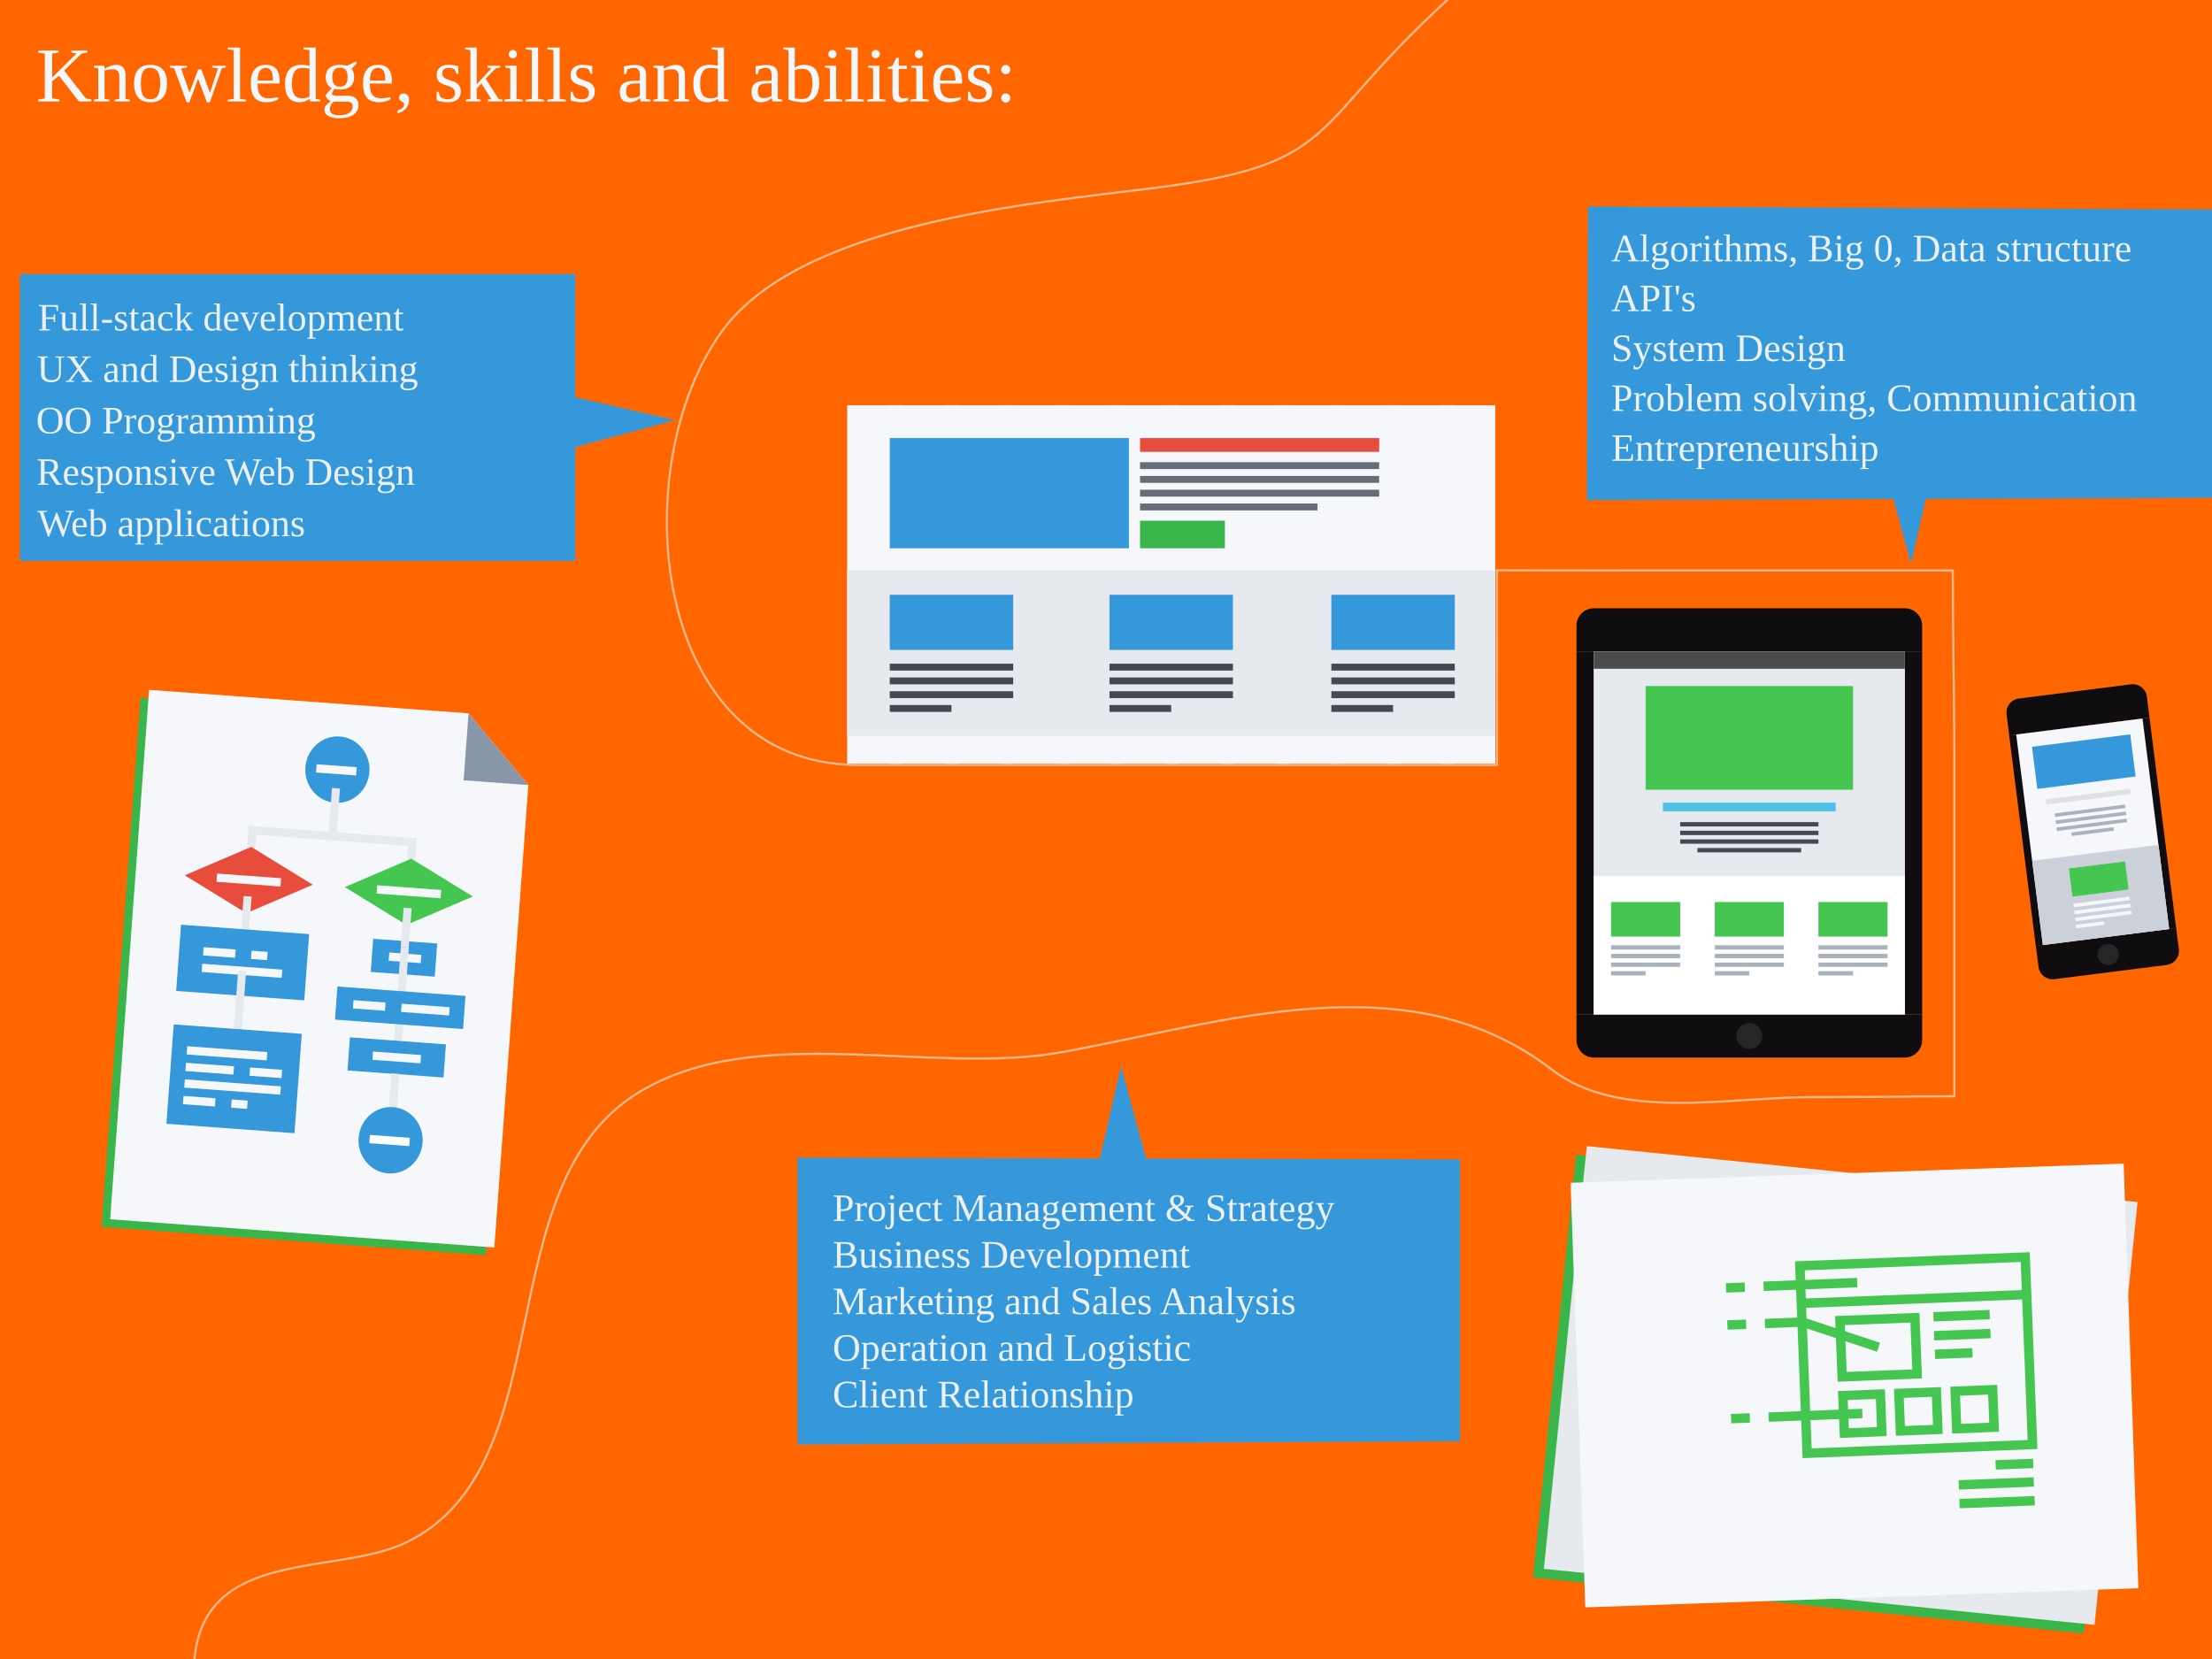
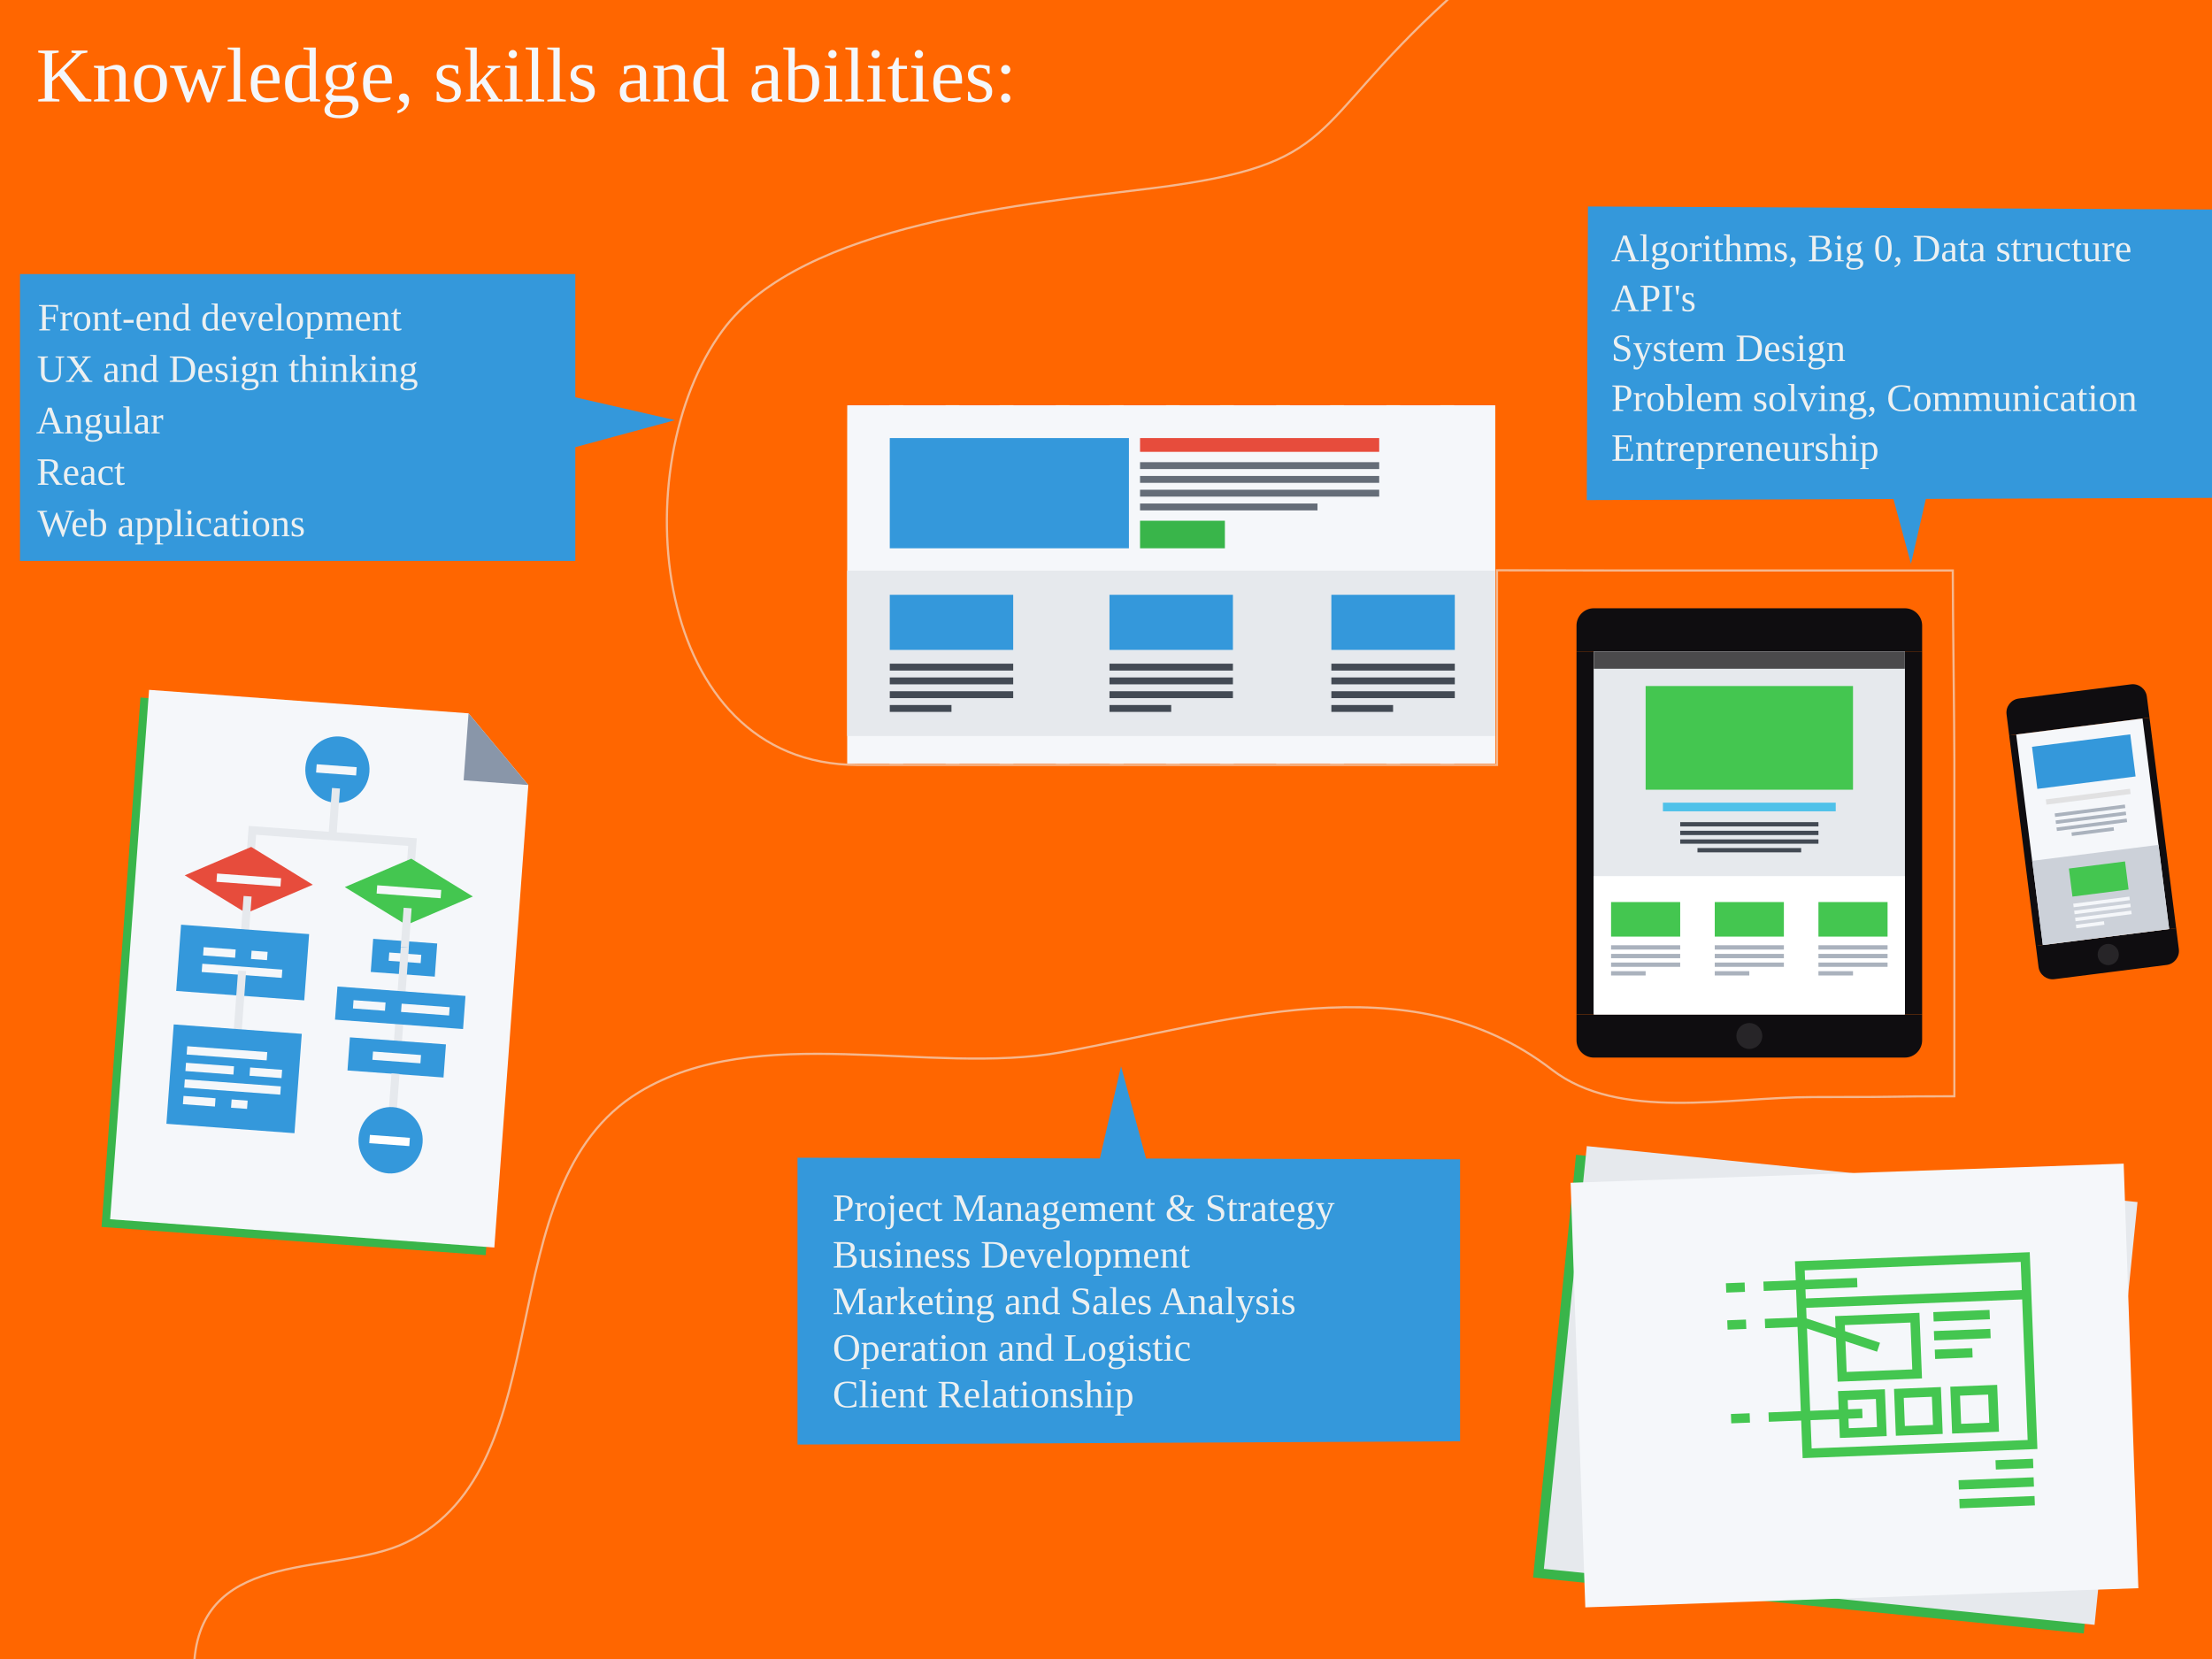
<svg xmlns="http://www.w3.org/2000/svg" version="1.1" id="svg2" x="0px" y="0px" width="1024px" height="768px" viewBox="0 0 1024 768" enable-background="new 0 0 1024 768" xml:space="preserve">
  <defs id="defs370" />
  <g id="bg2_1_" style="fill:#ff6600">
    <rect x="-3863.5" y="-2291.136" fill="#44C650" width="8736.682" height="5395.95" id="rect4" style="fill:#ff6600" />
  </g>
  <g id="objects">
    <g id="iphone">
      <path fill="#0F0D10" d="M942.459,437.872l1.232,9.742c0.45,3.569,3.743,6.126,7.315,5.677l51.967-6.58    c3.574-0.454,6.125-3.745,5.678-7.319l-1.233-9.74L942.459,437.872z" id="path8" />
      <path fill="#0F0D10" d="M995.079,332.209l-1.233-9.744c-0.453-3.573-3.746-6.125-7.315-5.673l-51.972,6.58    c-3.569,0.453-6.125,3.746-5.672,7.318l1.232,9.745L995.079,332.209z" id="path10" />
      <rect x="935.992" y="335.944" transform="matrix(0.9921 -0.1256 0.1256 0.9921 -40.6926 124.7245)" fill="#0F0D10" width="65.489" height="98.234" id="rect12" />
      <rect x="939.272" y="335.926" transform="matrix(0.9921 -0.1256 0.1256 0.9921 -40.6887 124.7176)" fill="#F5F7FA" width="58.938" height="98.236" id="rect14" />
      <circle fill="#272528" cx="975.967" cy="441.881" r="4.911" id="circle16" />
      <g id="s3">
        <rect id="s3-bg1" x="942.977" y="394.631" transform="matrix(0.9921 -0.1256 0.1256 0.9921 -44.3351 125.429)" fill="#CCD1D9" width="58.939" height="39.295" />
        <g id="g20">
          <rect id="i1" x="959.719" y="416.751" transform="matrix(0.9921 -0.1256 0.1256 0.9921 -44.7292 125.4446)" fill="#F5F7FA" width="26.197" height="1.636" />
          <rect id="i2" x="960.608" y="423.157" transform="matrix(0.9921 -0.1256 0.1256 0.9921 -45.5486 125.6823)" fill="#F5F7FA" width="26.197" height="1.639" />
          <rect id="i3" x="960.176" y="419.922" transform="matrix(0.9921 -0.1256 0.1256 0.9921 -45.1428 125.593)" fill="#F5F7FA" width="26.199" height="1.638" />
          <rect id="i4" x="961.014" y="427.251" transform="matrix(0.9921 -0.1257 0.1257 0.9921 -46.1384 125.0322)" fill="#F5F7FA" width="13.097" height="1.64" />
          <rect id="i5" x="958.438" y="400.408" transform="matrix(0.9921 -0.1256 0.1256 0.9921 -43.4081 125.2046)" fill="#44C650" width="26.196" height="13.097" />
        </g>
        <g id="g27">
          <rect id="i6" x="951.132" y="374.486" transform="matrix(0.9921 -0.1256 0.1256 0.9921 -39.4769 124.4926)" fill="#AAB2BD" width="32.749" height="1.636" />
          <rect id="i7" x="951.966" y="381.003" transform="matrix(0.9921 -0.1256 0.1256 0.9921 -40.289 124.6489)" fill="#AAB2BD" width="32.749" height="1.638" />
          <rect id="i8" x="951.544" y="377.74" transform="matrix(0.9921 -0.1256 0.1256 0.9921 -39.8807 124.5626)" fill="#AAB2BD" width="32.747" height="1.638" />
          <rect id="i9" x="958.943" y="384.182" transform="matrix(0.9921 -0.1256 0.1256 0.9921 -40.6716 124.6768)" fill="#AAB2BD" width="19.648" height="1.636" />
          <rect id="i10" x="941.713" y="342.736" transform="matrix(0.9921 -0.1256 0.1256 0.9921 -36.6444 123.9578)" fill="#3498DB" width="45.844" height="19.649" />
          <rect id="i11" x="947.036" y="367.581" transform="matrix(0.9921 -0.1256 0.1256 0.9921 -38.6674 124.3367)" fill="#E1E1E2" width="39.296" height="2.456" />
        </g>
      </g>
    </g>
    <g id="ipad">
      <path fill="#0F0D10" d="M889.811,301.583v-12c0-4.4-3.604-8-8-8h-144c-4.397,0-8,3.6-8,8v12H889.811z" id="path36" />
      <path fill="#0F0D10" d="M729.811,469.584v12c0,4.396,3.603,8,8,8h144c4.396,0,8-3.604,8-8v-12H729.811L729.811,469.584z" id="path38" />
      <rect x="729.811" y="301.583" fill="#0F0D10" width="160" height="168.001" id="rect40" />
      <rect x="737.811" y="301.583" fill="#C4C3C4" width="144" height="168.001" id="rect42" />
      <circle fill="#272528" cx="809.811" cy="479.584" r="6" id="circle44" />
      <g id="s2">
        <rect x="737.811" y="301.583" fill="#E6E9ED" width="144" height="168.001" id="rect47" />
        <rect id="s2-bg1" x="737.811" y="405.584" fill="#FFFFFF" width="144" height="64" />
        <g id="g50">
          <rect id="g1" x="761.811" y="317.583" fill="#44C650" width="96" height="48" />
          <g id="g2g">
            <rect id="g2" x="777.811" y="380.583" fill="#434A54" width="64" height="2" />
            <rect id="g3" x="777.811" y="388.583" fill="#434A54" width="64" height="1.999" />
            <rect id="g4" x="777.811" y="384.583" fill="#434A54" width="64" height="2" />
            <rect id="g5" x="785.811" y="392.582" fill="#434A54" width="48" height="2" />
          </g>
          <rect id="g21" x="769.811" y="371.583" fill="#4FC1E9" width="80" height="4" />
        </g>
        <g id="g59">
          <g id="g6g">
            <rect id="g6" x="793.811" y="437.584" fill="#AAB2BD" width="32" height="2" />
            <rect id="g7" x="793.811" y="445.584" fill="#AAB2BD" width="32" height="2" />
            <rect id="g8" x="793.811" y="441.584" fill="#AAB2BD" width="32" height="2" />
            <rect id="g9" x="793.811" y="449.584" fill="#AAB2BD" width="16" height="2" />
          </g>
          <rect id="g10" x="793.811" y="417.584" fill="#44C650" width="32" height="16" />
        </g>
        <g id="g67">
          <g id="g11g">
            <rect id="g11" x="745.811" y="449.584" fill="#AAB2BD" width="16" height="2" />
            <rect id="g12" x="745.811" y="441.584" fill="#AAB2BD" width="32" height="2" />
            <rect id="g13" x="745.811" y="445.584" fill="#AAB2BD" width="32" height="2" />
            <rect id="g14" x="745.811" y="437.584" fill="#AAB2BD" width="32" height="2" />
          </g>
          <rect id="g15" x="745.811" y="417.584" fill="#44C650" width="32" height="16" />
        </g>
        <g id="g75">
          <rect id="g16" x="841.811" y="437.584" fill="#AAB2BD" width="32" height="2" />
          <rect id="g17" x="841.811" y="445.584" fill="#AAB2BD" width="32" height="2" />
          <rect id="g18" x="841.811" y="441.584" fill="#AAB2BD" width="32" height="2" />
          <rect id="g19" x="841.811" y="449.584" fill="#AAB2BD" width="16" height="2" />
          <rect id="rect81" x="841.811" y="417.584" fill="#44C650" width="32" height="16" />
        </g>
        <rect x="737.811" y="301.583" fill="#4B4A4C" width="144" height="8" id="rect83" />
      </g>
    </g>
    <g id="imac">
      <rect id="gridbg" x="392.694" y="187.642" fill="#F5B8B6" width="299.489" height="165.827" />
      <g id="grid">
        <rect id="grid1" x="411.767" y="187.562" fill="#FFFFFF" width="6.386" height="166" />
        <rect id="grid2" x="437.767" y="187.562" fill="#FFFFFF" width="6.386" height="166" />
        <rect id="grid3" x="462.767" y="187.562" fill="#FFFFFF" width="6.386" height="166" />
        <rect id="grid4" x="488.767" y="187.562" fill="#FFFFFF" width="6.386" height="166" />
        <rect id="grid5" x="513.767" y="187.562" fill="#FFFFFF" width="6.386" height="166" />
        <rect id="grid6" x="539.767" y="187.562" fill="#FFFFFF" width="6.386" height="166" />
        <rect id="grid7" x="564.767" y="187.562" fill="#FFFFFF" width="6.386" height="166" />
        <rect id="grid8" x="590.767" y="187.562" fill="#FFFFFF" width="6.386" height="166" />
        <rect id="grid9" x="615.767" y="187.562" fill="#FFFFFF" width="6.386" height="166" />
        <rect id="grid10" x="641.767" y="187.562" fill="#FFFFFF" width="6.386" height="166" />
        <rect id="grid11" x="666.767" y="187.562" fill="#FFFFFF" width="6.386" height="166" />
      </g>
      <path id="bg1" fill="#F5F7FA" d="M692.158,187.642c0.01,0.008,0.02,0.015,0.024,12.771v153.056h-300V200.413    c0.01-12.754,0.021-12.763,0.026-12.771H692.158L692.158,187.642z" />
      <rect id="bg2" x="392.186" y="264.172" fill="#E6E9ED" width="300" height="76.551" />
      <g id="b4">
        <rect id="f22" x="616.326" y="326.372" fill="#434A54" width="28.574" height="3.188" />
        <rect id="f21" x="616.326" y="313.616" fill="#434A54" width="57.145" height="3.187" />
        <rect id="f20" x="616.326" y="319.992" fill="#434A54" width="57.145" height="3.188" />
        <rect id="f19" x="616.326" y="307.236" fill="#434A54" width="57.145" height="3.188" />
      </g>
      <rect id="f18" x="616.326" y="275.346" fill="#3498DB" width="57.145" height="25.513" />
      <g id="b3">
        <rect id="f17" x="513.613" y="307.236" fill="#434A54" width="57.143" height="3.188" />
        <rect id="f16" x="513.613" y="319.992" fill="#434A54" width="57.143" height="3.188" />
        <rect id="f15" x="513.613" y="313.616" fill="#434A54" width="57.143" height="3.187" />
        <rect id="f14" x="513.613" y="326.372" fill="#434A54" width="28.569" height="3.188" />
      </g>
      <rect id="f13" x="513.613" y="275.346" fill="#3498DB" width="57.143" height="25.513" />
      <g id="b2">
        <rect id="f12" x="411.901" y="307.236" fill="#434A54" width="57.14" height="3.188" />
        <rect id="f11" x="411.901" y="319.992" fill="#434A54" width="57.14" height="3.188" />
        <rect id="f10" x="411.901" y="313.616" fill="#434A54" width="57.14" height="3.187" />
        <rect id="f9" x="411.901" y="326.372" fill="#434A54" width="28.566" height="3.188" />
      </g>
      <rect id="f8" x="411.901" y="275.346" fill="#3498DB" width="57.14" height="25.513" />
      <g id="b1">
        <rect id="f6" x="527.758" y="202.791" fill="#E74C3C" width="110.716" height="6.379" />
        <rect id="f5" x="527.758" y="241.062" fill="#39B54A" width="39.279" height="12.756" />
        <rect id="f4" x="527.758" y="213.955" fill="#656D78" width="110.716" height="3.188" />
        <rect id="f3" x="527.758" y="226.711" fill="#656D78" width="110.716" height="3.188" />
        <rect id="f2" x="527.758" y="220.333" fill="#656D78" width="110.716" height="3.188" />
        <rect id="f7" x="527.758" y="233.089" fill="#656D78" width="82.146" height="3.189" />
      </g>
      <rect id="f1" x="411.901" y="202.791" fill="#3498DB" width="110.713" height="51.027" />
    </g>
    <g id="diagramma1">
      <polygon fill="#39B54A" points="240.597,366.983 212.917,333.78 65.026,322.904 47.003,567.986 224.852,581.065   " id="polygon128" />
      <polygon fill="#F5F7FA" points="216.906,330.22 69.014,319.344 50.992,564.424 228.841,577.503 244.585,363.422   " id="polygon130" />
      <polygon fill="#8996A9" points="214.625,361.22 244.585,363.423 216.906,330.22   " id="polygon132" />
      <g id="dg1">
        <ellipse id="d1" transform="matrix(-0.9973 -0.0733 0.0733 -0.9973 285.8531 723.0493)" fill="#3498DB" cx="156.194" cy="356.28" rx="14.859" ry="15.379" />
        <rect id="d2" x="146.444" y="354.475" transform="matrix(0.9973 0.0733 -0.0733 0.9973 26.5415 -10.4559)" fill="#F5F7FA" width="18.573" height="3.843" />
        <rect id="d3" x="152.864" y="364.888" transform="matrix(0.9973 0.0731 -0.0731 0.9973 27.9106 -10.3073)" fill="#E6E9ED" width="3.713" height="22.256" />
      </g>
      <g id="dg2">
        <polygon id="d4" fill="#E6E9ED" points="191.69,405.157 187.985,404.886 188.96,391.616 118.561,386.438 117.856,396.023     114.151,395.753 115.137,382.332 192.949,388.055    " />
        <polygon id="d5" fill="#E74C3C" points="85.516,405.212 116.287,392.057 144.801,409.57 114.031,422.728    " />
        <rect id="d6" x="100.307" y="405.466" transform="matrix(0.9973 0.0734 -0.0734 0.9973 30.2148 -7.3547)" fill="#F5F7FA" width="29.721" height="3.843" />
        <rect id="d7" x="112.09" y="414.874" transform="matrix(0.9973 0.0736 -0.0736 0.9973 31.5159 -7.2367)" fill="#E6E9ED" width="3.715" height="18.259" />
      </g>
      <g id="dg3">
        <rect id="d8" x="82.611" y="430.205" transform="matrix(0.9973 0.0734 -0.0734 0.9973 33.0097 -7.0435)" fill="#3498DB" width="59.444" height="30.755" />
        <rect id="d9" x="94.115" y="439.009" transform="matrix(0.9973 0.0733 -0.0733 0.9973 32.6118 -6.26)" fill="#F5F7FA" width="14.86" height="3.837" />
        <rect id="d10" x="116.348" y="440.362" transform="matrix(0.9973 0.0735 -0.0735 0.9973 32.8103 -7.6241)" fill="#F5F7FA" width="7.432" height="3.843" />
        <rect id="d11" x="93.468" y="447.501" transform="matrix(0.9973 0.0733 -0.0733 0.9973 33.2397 -7.003)" fill="#F5F7FA" width="37.149" height="3.839" />
        <rect id="d12" x="109.064" y="449.378" transform="matrix(0.9973 0.0731 -0.0731 0.9973 34.3124 -6.8613)" fill="#E6E9ED" width="3.715" height="32.195" />
      </g>
      <g id="dg4">
        <rect id="d13" x="78.647" y="476.351" transform="matrix(0.9973 0.0734 -0.0734 0.9973 36.9488 -6.6072)" fill="#3498DB" width="59.446" height="46.124" />
        <rect id="d14" x="85.364" y="501.292" transform="matrix(0.9973 0.0733 -0.0733 0.9973 37.1757 -6.5374)" fill="#F5F7FA" width="44.577" height="3.841" />
        <rect id="d15" x="84.771" y="507.879" transform="matrix(0.9973 0.0733 -0.0733 0.9973 37.6401 -5.3894)" fill="#F5F7FA" width="14.859" height="3.836" />
        <rect id="d16" x="107.075" y="509.236" transform="matrix(0.9973 0.0733 -0.0733 0.9973 37.7761 -6.7474)" fill="#F5F7FA" width="7.432" height="3.839" />
        <rect id="d17" x="85.938" y="492.808" transform="matrix(0.9973 0.0733 -0.0733 0.9973 36.5272 -5.7856)" fill="#F5F7FA" width="22.288" height="3.838" />
        <rect id="d18" x="115.644" y="494.709" transform="matrix(0.9973 0.0733 -0.0733 0.9973 36.7221 -7.6833)" fill="#F5F7FA" width="14.86" height="3.843" />
        <rect id="d19" x="86.494" y="485.684" transform="matrix(0.9973 0.0734 -0.0734 0.9973 36.0716 -6.3965)" fill="#F5F7FA" width="37.149" height="3.838" />
      </g>
      <g id="dg5">
        <polygon id="d20" fill="#44C650" points="159.621,410.661 190.392,397.503 218.906,415.021 188.136,428.177    " />
        <rect id="d21" x="174.448" y="410.907" transform="matrix(0.9973 0.0733 -0.0733 0.9973 30.7724 -12.7668)" fill="#F5F7FA" width="29.721" height="3.844" />
        <rect id="d22" x="172.153" y="435.676" transform="matrix(0.9973 0.0733 -0.0733 0.9973 33.0047 -12.5164)" fill="#3498DB" width="29.721" height="15.377" />
      </g>
      <g id="dg6">
        <rect id="d23" x="186.198" y="420.336" transform="matrix(0.9973 0.0731 -0.0731 0.9973 31.8871 -12.5944)" fill="#E6E9ED" width="3.715" height="18.258" />
        <rect id="d24" x="180.052" y="441.478" transform="matrix(0.9973 0.0733 -0.0733 0.9973 32.9946 -12.5459)" fill="#F5F7FA" width="14.86" height="3.844" />
        <rect id="d25" x="183.698" y="438.505" transform="matrix(0.9973 0.0731 -0.0731 0.9973 34.4076 -12.3192)" fill="#E6E9ED" width="3.715" height="51.085" />
      </g>
      <g id="dg7">
        <rect id="d26" x="155.568" y="458.837" transform="matrix(-0.9973 -0.0733 0.0733 -0.9973 335.8797 945.3737)" fill="#3498DB" width="59.441" height="15.372" />
        <rect id="d27" x="185.765" y="465.447" transform="matrix(0.9973 0.0733 -0.0733 0.9973 34.7901 -13.177)" fill="#F5F7FA" width="22.288" height="3.837" />
        <rect id="d28" x="163.52" y="463.541" transform="matrix(0.9973 0.0733 -0.0733 0.9973 34.5645 -11.2747)" fill="#F5F7FA" width="14.861" height="3.841" />
      </g>
      <g id="dg8">
        <rect id="d29" x="161.361" y="481.833" transform="matrix(0.9973 0.0733 -0.0733 0.9973 36.3775 -12.1452)" fill="#3498DB" width="44.576" height="15.371" />
        <rect id="d30" x="180.516" y="497.013" transform="matrix(0.9973 0.0733 -0.0733 0.9973 37.632 -12.0051)" fill="#E6E9ED" width="3.717" height="19.369" />
        <rect id="d32" x="172.507" y="487.595" transform="matrix(0.9973 0.0733 -0.0733 0.9973 36.3774 -12.1454)" fill="#F5F7FA" width="22.288" height="3.843" />
      </g>
      <g id="dg9">
        <ellipse id="d31" transform="matrix(-0.9973 -0.0733 0.0733 -0.9973 322.449 1067.551)" fill="#3498DB" cx="180.813" cy="527.859" rx="14.862" ry="15.377" />
        <rect id="d33" x="171.066" y="526.056" transform="matrix(0.9973 0.0733 -0.0733 0.9973 39.1799 -11.798)" fill="#FFFFFF" width="18.575" height="3.844" />
      </g>
    </g>
    <g id="appunti">
      <rect x="748.774" y="517.238" transform="matrix(-0.1011 0.9949 -0.9949 -0.1011 1574.825 -132.1896)" fill="#39B54A" width="196.714" height="256.243" id="rect177" />
      <rect x="753.772" y="513.236" transform="matrix(-0.1011 0.9949 -0.9949 -0.1011 1576.346 -141.5686)" fill="#E6E9ED" width="196.714" height="256.243" id="rect179" />
      <rect x="760.162" y="513.292" transform="matrix(0.0346 0.9994 -0.9994 0.0346 1469.792 -238.7897)" fill="#F5F7FA" width="196.668" height="256.185" id="rect181" />
      <g id="ag1">
        <path id="a1" fill="#44C650" d="M943.17,670.787l-108.669,4.229l-3.555-91.109l108.671-4.229L943.17,670.787z M838.668,670.514     l99.992-3.896l-3.215-82.438l-99.99,3.896L838.668,670.514z" />
        <rect id="a2" x="833.853" y="599.179" transform="matrix(0.9992 -0.0389 0.0389 0.9992 -22.7203 34.9196)" fill="#44C650" width="104.366" height="4.336" />
      </g>
      <g id="ag2">
        <path id="a3" fill="#44C650" d="M873.412,664.814l-21.688,0.849l-0.853-21.693l21.693-0.846L873.412,664.814z M855.886,661.152     l13.021-0.513l-0.508-13.018l-13.021,0.506L855.886,661.152z" />
        <path id="a4" fill="#44C650" d="M899.344,663.803l-21.691,0.851l-0.849-21.69l21.688-0.849L899.344,663.803z M881.82,660.141     l13.021-0.508l-0.514-13.021l-13.021,0.511L881.82,660.141z" />
        <path id="a5" fill="#44C650" d="M925.391,662.789l-21.69,0.846l-0.849-21.692l21.693-0.847L925.391,662.789z M907.867,659.127     l13.021-0.508l-0.51-13.021l-13.021,0.506L907.867,659.127z" />
      </g>
      <g id="ag3">
        <path id="a6" fill="#44C650" d="M889.752,638.105l-39.052,1.521l-1.187-30.368l39.051-1.521L889.752,638.105z M854.873,635.119     l30.372-1.188l-0.846-21.688l-30.372,1.186L854.873,635.119z" />
        <rect id="a7" x="895.074" y="606.95" transform="matrix(0.9992 -0.039 0.039 0.9992 -23.05 35.8554)" fill="#44C650" width="26.059" height="4.336" />
        <rect id="a8" x="895.356" y="615.709" transform="matrix(0.9992 -0.0389 0.0389 0.9992 -23.3391 35.7915)" fill="#44C650" width="26.144" height="4.336" />
        <rect id="a9" x="895.775" y="624.464" transform="matrix(0.9992 -0.0389 0.0389 0.9992 -23.6898 35.6553)" fill="#44C650" width="17.374" height="4.337" />
      </g>
      <g id="ag4">
        <rect id="a10" x="906.79" y="684.566" transform="matrix(0.9992 -0.039 0.039 0.9992 -26.0869 36.576)" fill="#44C650" width="34.771" height="4.336" />
        <rect id="a11" x="907.119" y="693.264" transform="matrix(0.9992 -0.0389 0.0389 0.9992 -26.3455 36.4811)" fill="#44C650" width="34.854" height="4.336" />
        <rect id="a18" x="923.892" y="675.648" transform="matrix(0.9992 -0.039 0.039 0.9992 -25.7286 36.8912)" fill="#44C650" width="17.376" height="4.338" />
      </g>
      <g id="ag5">
        <rect id="a12" x="818.776" y="653.031" transform="matrix(0.9992 -0.039 0.039 0.9992 -24.9073 33.2689)" fill="#44C650" width="43.405" height="4.336" />
        <rect id="a13" x="801.327" y="654.366" transform="matrix(0.9993 -0.0387 0.0387 0.9993 -24.8077 31.6755)" fill="#44C650" width="8.679" height="4.335" />
        <rect id="a14" x="816.41" y="592.462" transform="matrix(0.9992 -0.039 0.039 0.9992 -22.5471 33.1298)" fill="#44C650" width="43.406" height="4.335" />
        <rect id="a15" x="799.016" y="593.846" transform="matrix(0.9993 -0.0386 0.0386 0.9993 -22.4109 31.4587)" fill="#44C650" width="8.676" height="4.339" />
        <rect id="a16" x="799.722" y="611.031" transform="matrix(0.9992 -0.0388 0.0388 0.9992 -23.2072 31.6884)" fill="#44C650" width="8.675" height="4.342" />
        <polygon id="a17" fill="#44C650" points="868.953,625.743 834.108,614.202 817.146,614.862 816.979,610.524 834.725,609.833     870.318,621.619    " />
      </g>
    </g>
    <g id="appunti2">
      <rect x="1187.49" y="364.045" transform="matrix(0.9548 -0.2971 0.2971 0.9548 -79.371 391.0398)" fill="#363532" width="118.512" height="185.175" id="rect207" />
      <circle fill="#363532" cx="1280.236" cy="364.723" r="14.821" id="circle209" />
      <circle fill="#363532" cx="1326.47" cy="513.312" r="14.821" id="circle211" />
      <rect x="1303.064" y="358.957" transform="matrix(-0.9548 0.2972 -0.2972 -0.9548 2691.532 464.2339)" fill="#363532" width="14.818" height="155.562" id="rect213" />
      <circle fill="#363532" cx="1215.461" cy="555.613" r="7.411" id="circle215" />
      <circle fill="#363532" cx="1164.824" cy="392.873" r="7.41" id="circle217" />
      <rect x="1182.564" y="388.3" transform="matrix(0.9548 -0.2972 0.2972 0.9548 -86.8324 375.9164)" fill="#363532" width="20.374" height="170.397" id="rect219" />
      <rect x="1186.94" y="362.259" transform="matrix(0.9548 -0.2971 0.2971 0.9548 -78.8652 390.7958)" fill="#FFFFFF" width="118.512" height="185.174" id="rect221" />
      <circle fill="#FFFFFF" cx="1279.686" cy="362.955" r="14.821" id="circle223" />
      <circle fill="#FFFFFF" cx="1325.919" cy="511.542" r="14.82" id="circle225" />
      <rect x="1302.378" y="357.234" transform="matrix(-0.9548 0.2972 -0.2972 -0.9548 2689.683 461.1438)" fill="#FFFFFF" width="14.818" height="155.592" id="rect227" />
      <circle fill="#FFFFFF" cx="1215.461" cy="555.613" r="5.558" id="circle229" />
      <circle fill="#FFFFFF" cx="1164.273" cy="391.104" r="7.41" id="circle231" />
      <rect x="1184.146" y="386.181" transform="matrix(0.9548 -0.2971 0.2971 0.9548 -86.4314 375.9024)" fill="#FFFFFF" width="18.515" height="172.212" id="rect233" />
      <path fill="#434A54" d="M1274.73,347.035l-113.209,35.226c-3.907,1.215-6.1,5.368-4.875,9.276l50.639,162.74    c1.215,3.896,5.369,6.089,9.275,4.874l113.211-35.229c7.812-2.432,12.181-10.736,9.738-18.555l-46.229-148.588    C1290.854,348.967,1282.548,344.602,1274.73,347.035z" id="path235" />
      <rect x="1196.775" y="372.764" transform="matrix(0.955 -0.2967 0.2967 0.955 -85.4015 377.3667)" fill="#A0D468" width="7.412" height="194.525" id="rect237" />
      <rect x="1208.341" y="419.327" transform="matrix(-0.9542 0.2992 -0.2992 -0.9542 2551.028 451.7938)" fill="#E6E9ED" width="65.176" height="3.706" id="rect239" />
      <rect x="1212.71" y="433.815" transform="matrix(-0.9542 0.2992 -0.2992 -0.9542 2563.903 478.7873)" fill="#E6E9ED" width="65.177" height="3.708" id="rect241" />
      <rect x="1217.074" y="448.364" transform="matrix(-0.9542 0.2992 -0.2992 -0.9542 2576.787 505.9091)" fill="#E6E9ED" width="65.18" height="3.705" id="rect243" />
      <rect x="1221.445" y="462.88" transform="matrix(-0.9542 0.2992 -0.2992 -0.9542 2589.668 532.9885)" fill="#E6E9ED" width="65.177" height="3.705" id="rect245" />
    </g>
    <g id="coffee">
      <circle fill="#39B54A" cx="1122.833" cy="276.583" r="50.582" id="circle248" />
      <circle fill="#E6E9ED" cx="1127.833" cy="274.583" r="50.582" id="circle250" />
      <path fill="#3498DB" d="M1127.834,232.883c23.03,0,41.7,18.67,41.7,41.7s-18.67,41.7-41.7,41.7    c-10.371,0-19.858-3.786-27.153-10.052c-8.9-7.647-14.547-18.989-14.547-31.648    C1086.134,251.553,1104.804,232.883,1127.834,232.883z" id="path252" />
      <path id="linecover2" fill="#E6E9ED" d="M1127.834,231.883c23.583,0,42.7,19.118,42.7,42.7s-19.117,42.7-42.7,42.7    c-10.62,0-20.335-3.877-27.805-10.293c-9.118-7.831-14.896-19.444-14.896-32.407C1085.134,251,1104.251,231.883,1127.834,231.883z    " />
      <ellipse transform="matrix(0.993 0.1184 -0.1184 0.993 44.1305 -129.7325)" fill="#D8D8DA" cx="1113.979" cy="306.564" rx="11.564" ry="7.709" id="ellipse255" />
      <polygon fill="#CCD1D9" points="1064.655,296.808 1105.483,303.748 1105.058,307.324 1063.743,304.462   " id="polygon257" />
      <ellipse transform="matrix(0.993 0.1184 -0.1184 0.993 44.1365 -129.7336)" fill="#AAB2BD" cx="1113.863" cy="306.572" rx="9.637" ry="6.424" id="ellipse259" />
      <path fill="#FFFFFF" d="M1100.552,231.726l9.692,12.484c1.604,2.068,1.229,5.048-0.838,6.654c-2.063,1.607-5.047,1.232-6.65-0.836    l-9.693-12.484c-1.604-2.068-1.229-5.047,0.84-6.654C1095.966,229.283,1098.944,229.657,1100.552,231.726z" id="path261" />
      <circle fill="#FFFFFF" cx="1127.833" cy="274.583" r="34.776" id="circle263" />
      <circle fill="#E6E7E8" cx="1127.833" cy="274.583" r="31.298" id="circle265" />
      <circle fill="#49433C" cx="1127.833" cy="274.583" r="29.559" id="circle267" />
      <path fill="#363532" d="M1106.61,291.066c9.088,11.702,26.004,13.828,37.707,4.739c0.688-0.535,0.812-1.528,0.274-2.218    c-0.537-0.689-1.524-0.814-2.222-0.278c-0.278,0.218-0.565,0.428-0.856,0.632c-0.074,0.056-0.151,0.111-0.231,0.166    c-0.271,0.188-0.549,0.372-0.83,0.549c-0.09,0.057-0.188,0.11-0.271,0.167c-0.189,0.119-0.396,0.235-0.59,0.347    c-0.133,0.075-0.266,0.15-0.396,0.222c-0.229,0.125-0.455,0.244-0.688,0.36c-0.185,0.09-0.354,0.176-0.539,0.261    c-0.14,0.064-0.271,0.127-0.403,0.188c-0.168,0.076-0.338,0.151-0.508,0.223c-0.242,0.103-0.49,0.203-0.738,0.298    c-0.162,0.062-0.324,0.12-0.486,0.178c-0.15,0.056-0.312,0.111-0.475,0.164c-0.146,0.05-0.297,0.1-0.445,0.147    c-0.28,0.088-0.562,0.171-0.854,0.249c-0.104,0.029-0.207,0.054-0.312,0.081c-0.25,0.064-0.5,0.124-0.754,0.18    c-0.08,0.018-0.16,0.036-0.237,0.054c-0.343,0.072-0.687,0.137-1.021,0.194c-0.021,0.002-0.039,0.006-0.062,0.008    c-0.189,0.033-0.396,0.065-0.598,0.092c-0.146,0.021-0.302,0.037-0.451,0.054c-0.021,0.003-0.051,0.007-0.076,0.009    c-0.742,0.085-1.49,0.134-2.229,0.147c-0.014,0-0.021,0-0.023,0c-0.734,0.013-1.475-0.009-2.207-0.064    c-0.043-0.003-0.086-0.007-0.129-0.011c-0.34-0.028-0.68-0.061-1.018-0.103c-0.021-0.002-0.039-0.004-0.062-0.006    c-0.312-0.042-0.637-0.09-0.95-0.143c-0.134-0.022-0.265-0.046-0.394-0.07c-0.176-0.034-0.354-0.068-0.531-0.105    c-0.645-0.134-1.282-0.297-1.918-0.484c-0.008-0.002-0.016-0.005-0.021-0.007c-3.418-1.023-6.596-2.808-9.25-5.243    c-0.021-0.015-0.032-0.03-0.055-0.044c-0.146-0.14-0.302-0.282-0.44-0.425c-0.121-0.118-0.242-0.238-0.361-0.358    c-0.121-0.124-0.242-0.246-0.357-0.373c-0.197-0.215-0.396-0.435-0.602-0.659c-0.064-0.078-0.135-0.157-0.205-0.237    c-0.229-0.268-0.451-0.54-0.67-0.819c-0.217-0.28-0.426-0.565-0.627-0.853c-0.062-0.085-0.121-0.171-0.181-0.256    c-0.168-0.245-0.332-0.492-0.489-0.741c-0.095-0.147-0.188-0.295-0.271-0.442c-0.087-0.146-0.175-0.291-0.261-0.438    c-0.102-0.179-0.201-0.358-0.301-0.539c-0.01-0.019-0.021-0.04-0.031-0.06c-1.698-3.179-2.645-6.695-2.789-10.259    c0-0.009-0.002-0.017-0.002-0.025c-0.021-0.66-0.021-1.319,0.009-1.978c0.015-0.181,0.021-0.359,0.026-0.541    c0.01-0.132,0.021-0.263,0.029-0.394c0.021-0.32,0.057-0.641,0.098-0.96c0.002-0.02,0.009-0.039,0.011-0.058    c0.041-0.338,0.101-0.675,0.147-1.011c0.008-0.043,0.018-0.086,0.021-0.129c0.133-0.723,0.289-1.441,0.48-2.154    c0.002-0.007,0.006-0.015,0.008-0.022c0.197-0.717,0.434-1.428,0.695-2.13c0.01-0.024,0.02-0.047,0.025-0.071    c0.057-0.142,0.104-0.283,0.16-0.424c0.076-0.187,0.156-0.372,0.234-0.556c0.01-0.017,0.021-0.035,0.021-0.052    c0.144-0.32,0.286-0.636,0.438-0.948c0.035-0.074,0.074-0.146,0.109-0.22c0.112-0.229,0.231-0.458,0.354-0.684    c0.057-0.095,0.104-0.19,0.156-0.285c0.146-0.258,0.297-0.514,0.453-0.766c0.08-0.133,0.168-0.265,0.252-0.397    c0.092-0.14,0.187-0.28,0.271-0.418c0.102-0.143,0.189-0.286,0.291-0.428c0.15-0.217,0.312-0.432,0.479-0.644    c0.105-0.146,0.228-0.291,0.34-0.435c0.097-0.117,0.188-0.233,0.281-0.348c0.131-0.153,0.258-0.307,0.389-0.458    c0.17-0.194,0.345-0.386,0.521-0.576c0.104-0.11,0.207-0.219,0.312-0.329c0.16-0.163,0.318-0.324,0.479-0.483    c0.074-0.076,0.146-0.152,0.229-0.225c0.24-0.229,0.486-0.45,0.736-0.669c0.067-0.062,0.146-0.125,0.221-0.188    c0.271-0.23,0.544-0.458,0.824-0.676c0.688-0.536,0.812-1.528,0.272-2.218c-0.535-0.688-1.522-0.812-2.217-0.279    C1099.646,262.45,1097.521,279.365,1106.61,291.066z" id="path269" />
      <path fill="#363532" d="M1116.561,251.887c0.342,0.803,1.271,1.182,2.066,0.842c0.216-0.089,0.429-0.171,0.643-0.253    c0.03-0.013,0.062-0.025,0.098-0.038c0.002-0.001,0.004-0.002,0.006-0.002c0.199-0.076,0.396-0.148,0.604-0.219    c0.01-0.001,0.015-0.004,0.021-0.006c0.055-0.018,0.104-0.036,0.155-0.055c0.005,0,0.009-0.002,0.013-0.003    c0.209-0.073,0.422-0.142,0.635-0.208c0.006-0.002,0.013-0.003,0.018-0.005c0.018-0.003,0.023-0.008,0.041-0.012    c0.016-0.003,0.021-0.007,0.036-0.011c0.444-0.138,0.897-0.258,1.354-0.369c0.051-0.012,0.104-0.026,0.151-0.039    c0.438-0.104,0.883-0.193,1.324-0.271c0.104-0.021,0.213-0.037,0.313-0.055c-0.062,0.01-0.123,0.018-0.188,0.029    c0.062-0.011,0.125-0.019,0.188-0.029c-0.002,0-0.004,0-0.006,0c0.146-0.023,0.286-0.044,0.435-0.065    c-0.009,0.001-0.015,0.001-0.019,0.001c0.051-0.007,0.104-0.016,0.15-0.023c0.002,0,0.002,0,0.005,0    c-0.048,0.006-0.099,0.016-0.146,0.021c0.062-0.009,0.125-0.016,0.188-0.025c0.562-0.059,1.091,0.182,1.416,0.601    c0.166,0.212,0.273,0.47,0.314,0.755c0.113,0.859-0.479,1.651-1.342,1.777c-0.002,0-0.002,0.001-0.005,0.001    c-0.005,0-0.011,0.002-0.013,0.002c-1.321,0.181-2.623,0.493-3.879,0.924c-0.004,0.002-0.009,0.002-0.015,0.005    c-0.021,0.006-0.037,0.013-0.062,0.019c-0.005,0.002-0.009,0.004-0.016,0.005c-0.418,0.146-0.829,0.305-1.237,0.476    c-0.781,0.35-1.146,1.262-0.812,2.056c0.336,0.797,1.252,1.174,2.051,0.849c2.16-0.917,4.479-1.382,6.854-1.365    c0.062,0,0.125,0,0.188,0c0.162,0.003,0.322,0.01,0.485,0.017c0.104,0.005,0.2,0.009,0.308,0.016    c0.149,0.009,0.302,0.021,0.453,0.033c0.104,0.011,0.213,0.021,0.316,0.033c0.104,0.012,0.221,0.019,0.323,0.033    c0.021,0.001,0.026,0.008,0.043,0.009c0.021,0.003,0.041,0.01,0.062,0.014c0.387,0.076,0.721,0.282,0.943,0.575    c0.246,0.32,0.375,0.734,0.315,1.167c-0.104,0.866-0.896,1.479-1.768,1.371c-2.487-0.312-4.959,0.027-7.218,0.965l-0.099,0.047    c-0.793,0.345-1.164,1.264-0.826,2.062c0.338,0.802,1.27,1.182,2.067,0.842c4.604-1.942,9.966-0.539,13.031,3.412    c3.066,3.951,3.104,9.49,0.079,13.472c-0.524,0.695-0.394,1.688,0.305,2.214c0.688,0.525,1.675,0.393,2.202-0.29l0.18-0.227    c1.402-1.922,2.312-4.181,2.608-6.607c0.107-0.866,0.896-1.48,1.771-1.372c0.438,0.055,0.806,0.28,1.054,0.6    c0.229,0.292,0.348,0.666,0.319,1.06c-0.002,0.021,0,0.041-0.002,0.062c0,0.015,0.002,0.029,0,0.044    c-0.019,0.11-0.032,0.217-0.054,0.326c-0.016,0.105-0.024,0.211-0.047,0.316c-0.021,0.15-0.053,0.299-0.078,0.449    c-0.021,0.101-0.037,0.201-0.062,0.301c-0.032,0.159-0.064,0.317-0.104,0.475c-0.016,0.061-0.026,0.12-0.045,0.181    c-0.567,2.303-1.598,4.44-3.021,6.307c-0.521,0.695-0.375,1.675,0.312,2.197c0.688,0.522,1.659,0.393,2.191-0.282    c0.27-0.351,0.521-0.711,0.77-1.08c0.002-0.004,0.008-0.008,0.013-0.013c0.015-0.017,0.021-0.034,0.03-0.053    c0.002-0.002,0.006-0.007,0.011-0.01c0.729-1.11,1.354-2.291,1.854-3.529c0-0.003,0.003-0.006,0.005-0.008    c0-0.002,0.002-0.003,0.002-0.004c0.334-0.8,1.248-1.183,2.056-0.856c0.271,0.108,0.485,0.281,0.648,0.493    c0.325,0.42,0.434,0.993,0.229,1.523c-0.021,0.051-0.038,0.102-0.062,0.153c-0.08,0.194-0.164,0.387-0.25,0.579    c-0.041,0.093-0.08,0.185-0.123,0.276c-0.092,0.198-0.188,0.393-0.281,0.587c-0.036,0.082-0.075,0.165-0.116,0.247    c-0.109,0.216-0.229,0.429-0.347,0.641c-0.026,0.059-0.062,0.119-0.095,0.176c-0.146,0.264-0.301,0.525-0.457,0.783    c-0.012,0.017-0.021,0.033-0.027,0.05c-0.005,0.005-0.007,0.011-0.012,0.017c-0.123,0.2-0.25,0.398-0.379,0.595    c-0.025,0.042-0.062,0.084-0.084,0.127c-0.004,0.005-0.008,0.01-0.012,0.015c-0.072,0.11-0.146,0.218-0.229,0.327    c-0.049,0.071-0.098,0.144-0.146,0.214c-0.021,0.023-0.035,0.047-0.054,0.07c-0.14,0.19-0.271,0.38-0.409,0.567    c-0.525,0.695-0.396,1.688,0.303,2.214c0.692,0.528,1.688,0.392,2.217-0.303c7.339-9.67,7.264-23.124-0.188-32.719    c-7.451-9.594-20.474-13-31.649-8.282C1116.599,250.156,1116.222,251.083,1116.561,251.887z M1149.479,284.252    c-0.031,0.078-0.066,0.156-0.104,0.233C1149.409,284.408,1149.442,284.33,1149.479,284.252z M1149.069,285.119    c-0.035,0.067-0.064,0.136-0.104,0.203C1149.003,285.255,1149.034,285.186,1149.069,285.119z M1148.605,286.004    c-0.022,0.045-0.051,0.092-0.073,0.138C1148.561,286.096,1148.583,286.049,1148.605,286.004z M1149.747,283.624    c0.021-0.044,0.035-0.09,0.058-0.135c-0.005,0.012-0.009,0.021-0.015,0.037C1149.774,283.559,1149.761,283.591,1149.747,283.624z" id="path271" />
      <path fill="#363532" d="M1146.708,288.932c0.006-0.009,0.017-0.015,0.021-0.023c0.138-0.176,0.265-0.354,0.394-0.535    C1146.983,288.562,1146.847,288.748,1146.708,288.932z" id="path273" />
    </g>
  </g>
  <g id="tblock1">
    <path fill="#3498DB" d="M9.253,126.877h257.071v132.785H9.253V126.877z" id="path276" />
    <path fill="#3498DB" d="M312.5,194.5l-48,13v-24L312.5,194.5z" id="path278" />
    <g id="g280">
      <g id="g282">
        <text transform="matrix(1 0 0 1 17.2954 248.2461)" fill="#ECF0F1" font-weight="300" font-size="18" id="text284">Web applications</text>
        <text transform="matrix(1 0 0 1 67.7349 248.2461)" fill="#ECF0F1" font-family="'ArialHebrew-Light'" font-size="21" id="text286" />
      </g>
-       <text transform="matrix(1 0 0 1 16.6812 200.6123)" fill="#ECF0F1" font-weight="300" font-size="18" id="text288">OO Programming</text>
+       <text transform="matrix(1 0 0 1 16.6812 200.6123)" fill="#ECF0F1" font-weight="300" font-size="18" id="text288">Angular</text>
      <g id="g290">
        <text transform="matrix(1 0 0 1 17.0908 176.7949)" fill="#ECF0F1" font-weight="300" font-size="18" id="text292">UX and Design thinking</text>
-         <text transform="matrix(1 0 0 1 17.5 152.9785)" fill="#ECF0F1" font-weight="300" font-size="18" id="text294">Full-stack development</text>
+         <text transform="matrix(1 0 0 1 17.5 152.9785)" fill="#ECF0F1" font-weight="300" font-size="18" id="text294">Front-end development</text>
        <text transform="matrix(1 0 0 1 53.0781 176.9785)" fill="#ECF0F1" font-family="'ArialHebrew-Light'" font-size="21" id="text296" />
        <text transform="matrix(1 0 0 1 92.5332 176.9785)" fill="#ECF0F1" font-family="'ArialHebrew-Light'" font-size="21" id="text298" />
        <text transform="matrix(1 0 0 1 159.4971 176.9785)" fill="#ECF0F1" font-family="'ArialHebrew-Light'" font-size="21" id="text300" />
      </g>
      <g id="g302">
-         <text transform="matrix(1 0 0 1 16.8857 224.4287)" fill="#ECF0F1" font-weight="300" font-size="18" id="text304">Responsive Web Design</text>
+         <text transform="matrix(1 0 0 1 16.8857 224.4287)" fill="#ECF0F1" font-weight="300" font-size="18" id="text304">React</text>
        <text transform="matrix(1 0 0 1 117.1089 224.4893)" fill="#ECF0F1" font-family="'ArialHebrew-Light'" font-size="21" id="text306" />
      </g>
    </g>
  </g>
  <g id="tblock2">
    <path d="m 735.113,95.586 307.129,1.484 0.501,133.34 -308.175,1.097 z" id="path309" style="fill:#3498db" />
    <path d="m 884.648,261.001 -13,-48 h 24 l -11,48 z" id="path311" style="fill:#3498db" />
    <text transform="translate(745.8848,120.9629)" font-weight="300" font-size="18" id="text313" style="font-size:18px;font-weight:300;fill:#ecf0f1">Algorithms, Big 0, Data structure</text>
    <text transform="translate(745.8848,190.2339)" font-weight="300" font-size="18" id="text315" style="font-size:18px;font-weight:300;fill:#ecf0f1">Problem solving, Communication</text>
    <text transform="translate(745.8848,144.0537)" font-weight="300" font-size="18" id="text317" style="font-size:18px;font-weight:300;fill:#ecf0f1">API's</text>
    <text transform="matrix(1 0 0 1 745.8848 213.3247)" font-weight="300" font-size="18" id="text319" fill="#ECF0F1">Entrepreneurship</text>
    <text transform="translate(745.8848,167.144)" font-weight="300" font-size="18" id="text321" style="font-size:18px;font-weight:300;fill:#ecf0f1">System Design</text>
  </g>
  <g id="tblock3">
    <path d="m 369.194,535.938 306.72,0.759 0,130.509 L 369.194,668.723 z" id="path324" style="fill:#3498db" />
    <path d="m 518.959,493.594 13,48 h -24 l 11,-48 z" id="path326" style="fill:#3498db" />
    <g id="g328">
      <g id="g330">
        <text transform="matrix(1 0 0 1 385.4409 565.2188)" fill="#ECF0F1" font-weight="300" font-size="18" id="text332">Project Management &amp; Strategy</text>
        <text transform="matrix(1 0 0 1 447.8232 560.6143)" fill="#ECF0F1" font-family="'ArialHebrew-Light'" font-size="21" id="text334" />
        <text transform="matrix(1 0 0 1 571.3408 560.6143)" fill="#ECF0F1" font-family="'ArialHebrew-Light'" font-size="21" id="text336" />
        <text transform="matrix(1 0 0 1 589.8799 560.6143)" fill="#ECF0F1" font-weight="300" font-size="18" id="text338" />
      </g>
      <g id="g340">
        <text transform="matrix(1 0 0 1 457.7783 584.3701)" fill="#ECF0F1" font-family="'ArialHebrew-Light'" font-size="21" id="text342" />
        <text transform="matrix(1 0 0 1 476.3174 584.3701)" fill="#ECF0F1" font-family="'ArialHebrew-Light'" font-size="21" id="text344" />
        <text transform="matrix(1 0 0 1 539.46 584.3701)" fill="#ECF0F1" font-family="'ArialHebrew-Light'" font-size="21" id="text346" />
      </g>
      <g id="g348">
        <text transform="matrix(1 0 0 1 385.4409 586.7852)" fill="#ECF0F1" font-weight="300" font-size="18" id="text350">Business Development</text>
        <text transform="matrix(1 0 0 1 427.4541 608.126)" fill="#ECF0F1" font-family="'ArialHebrew-Light'" font-size="21" id="text352" />
      </g>
      <g id="g354">
        <text transform="matrix(1 0 0 1 385.4409 608.3516)" fill="#ECF0F1" font-weight="300" font-size="18" id="text356">Marketing and Sales Analysis</text>
        <text transform="matrix(1 0 0 1 385.4409 629.9189)" fill="#ECF0F1" font-weight="300" font-size="18" id="text358">Operation and Logistic</text>
        <text transform="matrix(1 0 0 1 385.4409 651.4854)" fill="#ECF0F1" font-weight="300" font-size="18" id="text360">Client Relationship</text>
        <text transform="matrix(1 0 0 1 437.5547 631.8818)" fill="#ECF0F1" font-family="'ArialHebrew-Light'" font-size="21" id="text362" />
        <text transform="matrix(1 0 0 1 497.6738 631.8818)" fill="#ECF0F1" font-family="'ArialHebrew-Light'" font-size="21" id="text364" />
      </g>
    </g>
  </g>
  <text id="title" transform="matrix(1 0 0 1 16.6812 46.9805)" fill="#F5F7FA" font-weight="100" font-size="36">Knowledge, skills and abilities:</text>
  <path id="wire2" opacity="0.6" fill="none" stroke="#EFEFEF" stroke-miterlimit="10" enable-background="new    " d="M671.234-1.156  L670,0c-65.504,59.78-48.729,76.03-135.857,87.044c-56.793,7.18-162.955,16.03-199.643,65.934  c-46,62.57-33.588,201.134,62.631,201.134c91.125,0,204.743,0,295.869,0c0-22.613,0.01-60.918,0.01-90.113  c31.948,0,29.193,0.1,64.254,0.1c46.064,0,100.672,0,146.736,0c0,18.9,0.727,70.283,0.727,87.275c0,38.25,0,117.876,0,156.125  c-36.727,0-11.759,0.377-65.668,0.377c-38.819,0-89.562,11.265-120.625-12.685c-66.51-51.279-152.852-21.468-226.998-8.088  c-60.755,10.964-140.931-14.668-195.547,18.471c-71.498,43.378-34.157,173.148-108.044,208.565  c-32.333,15.5-93.484,2.073-97.844,54.308" />
</svg>
